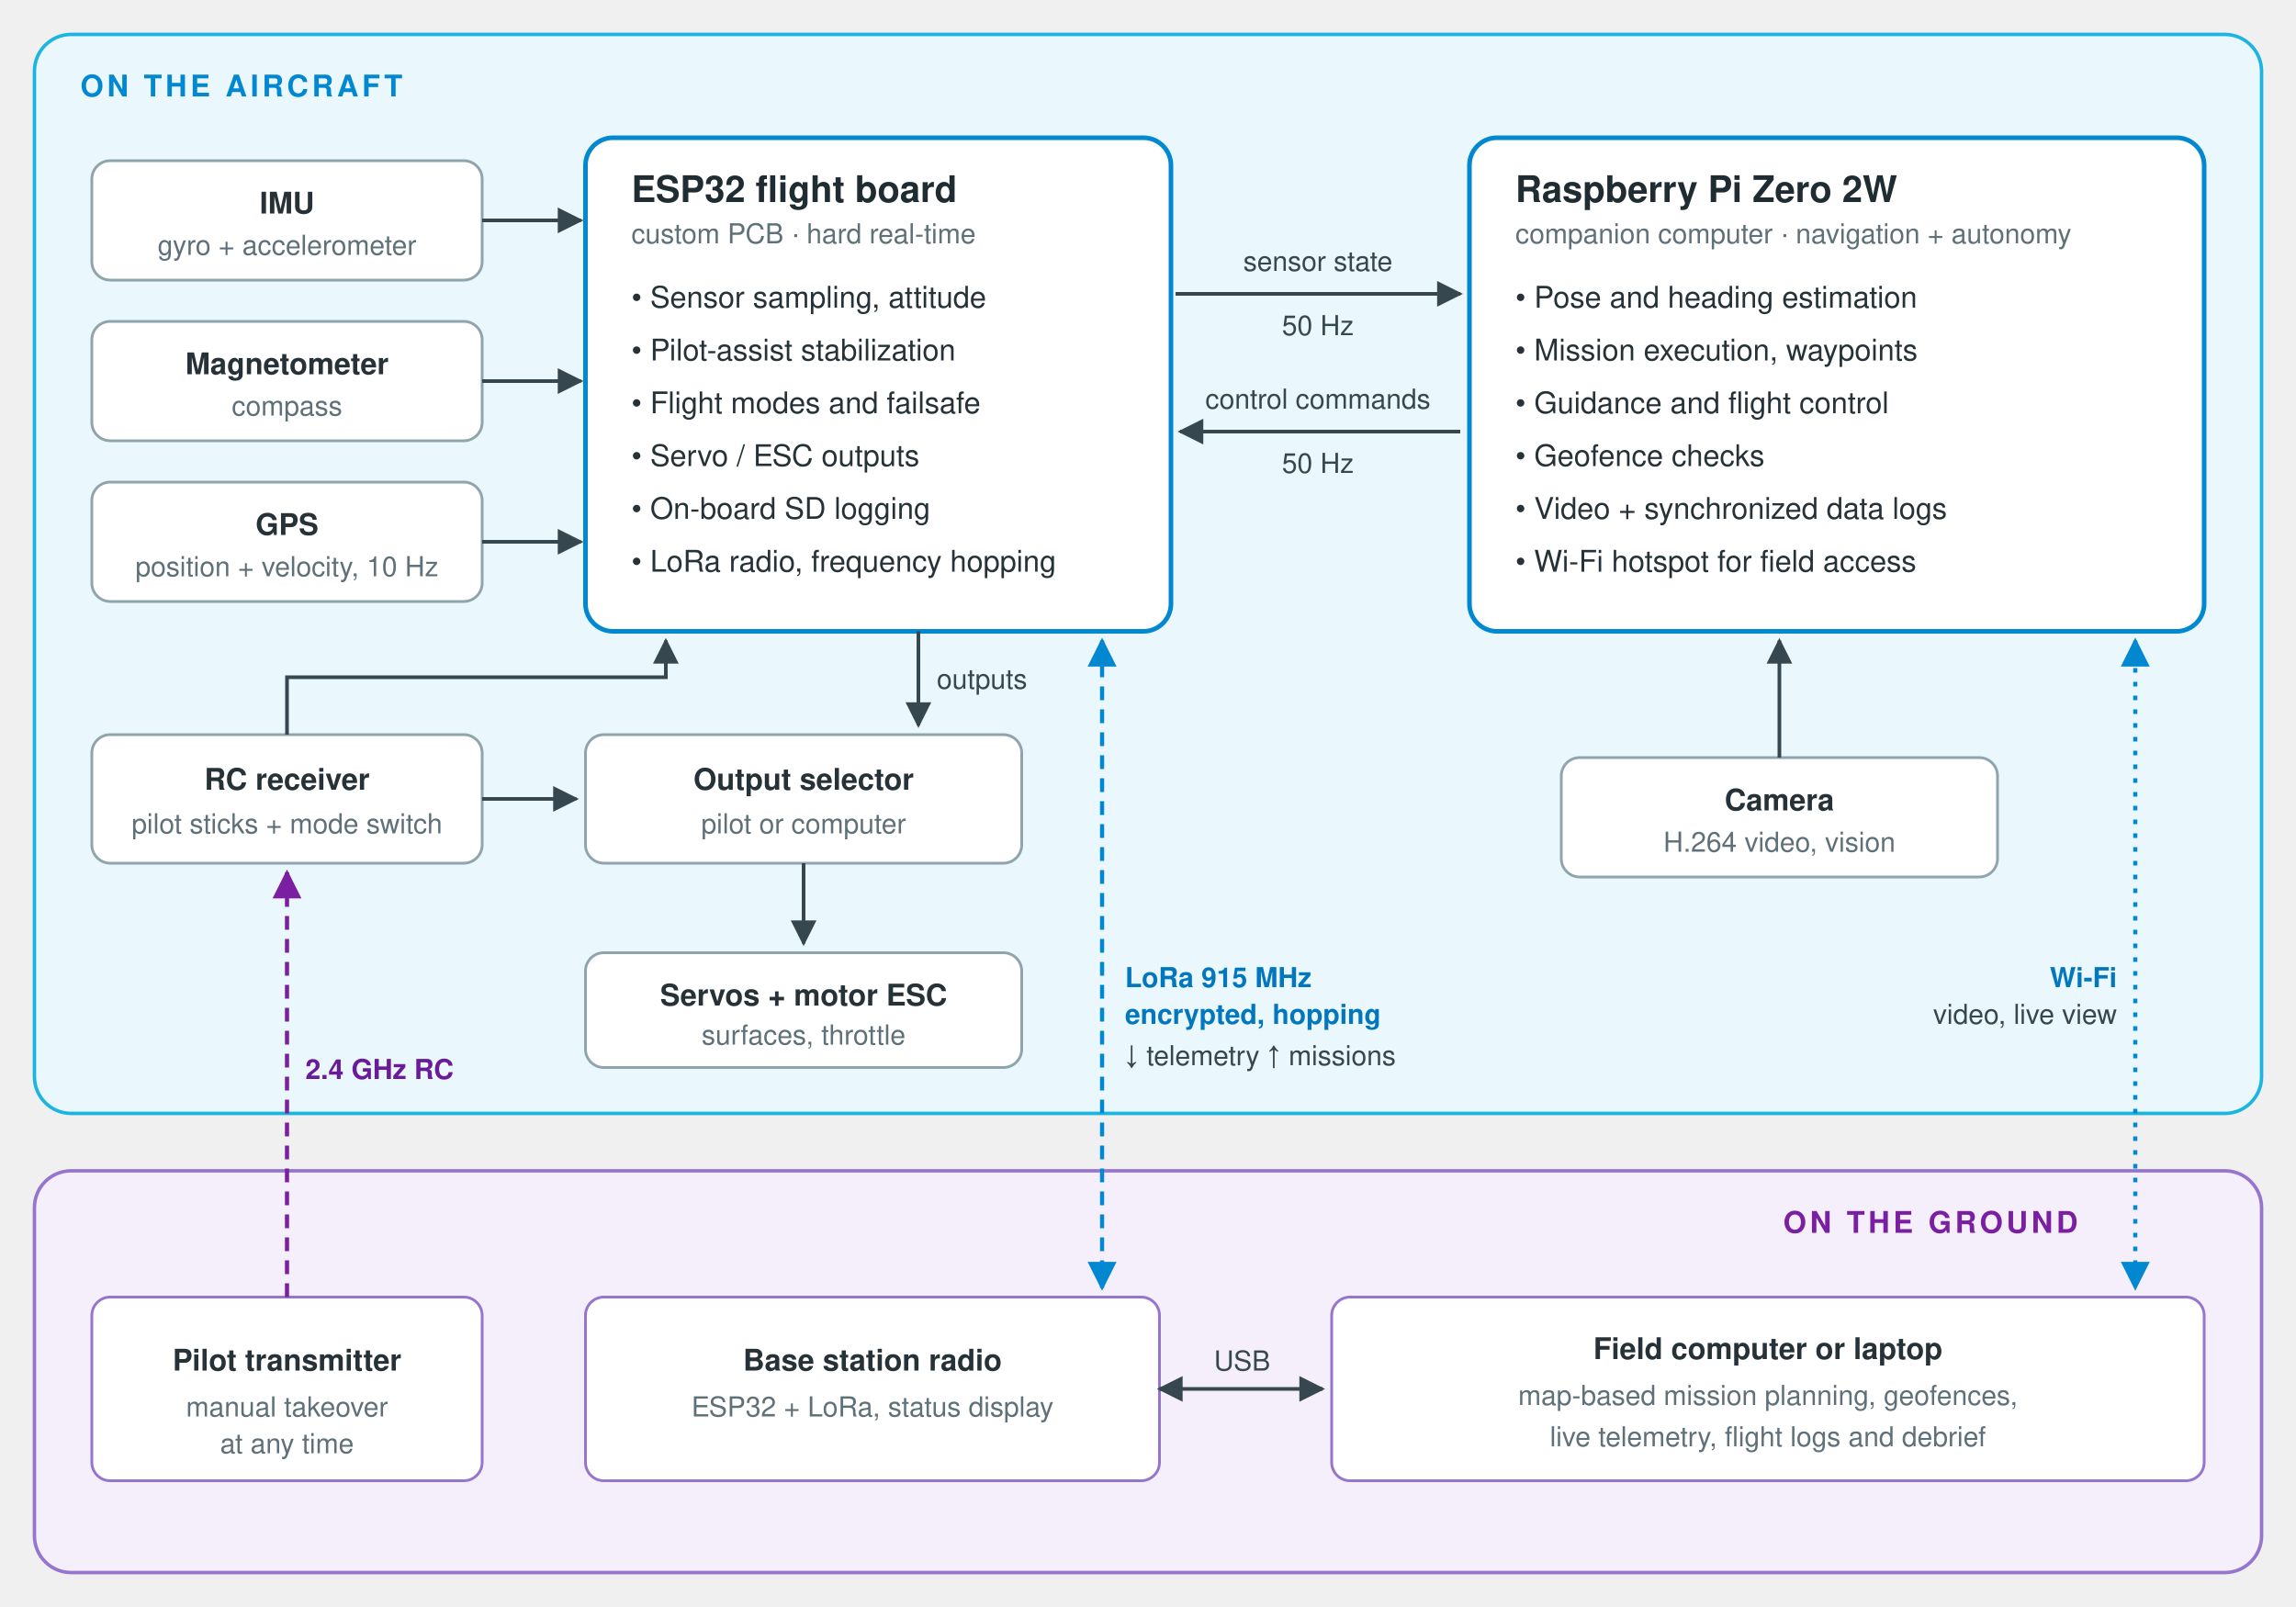
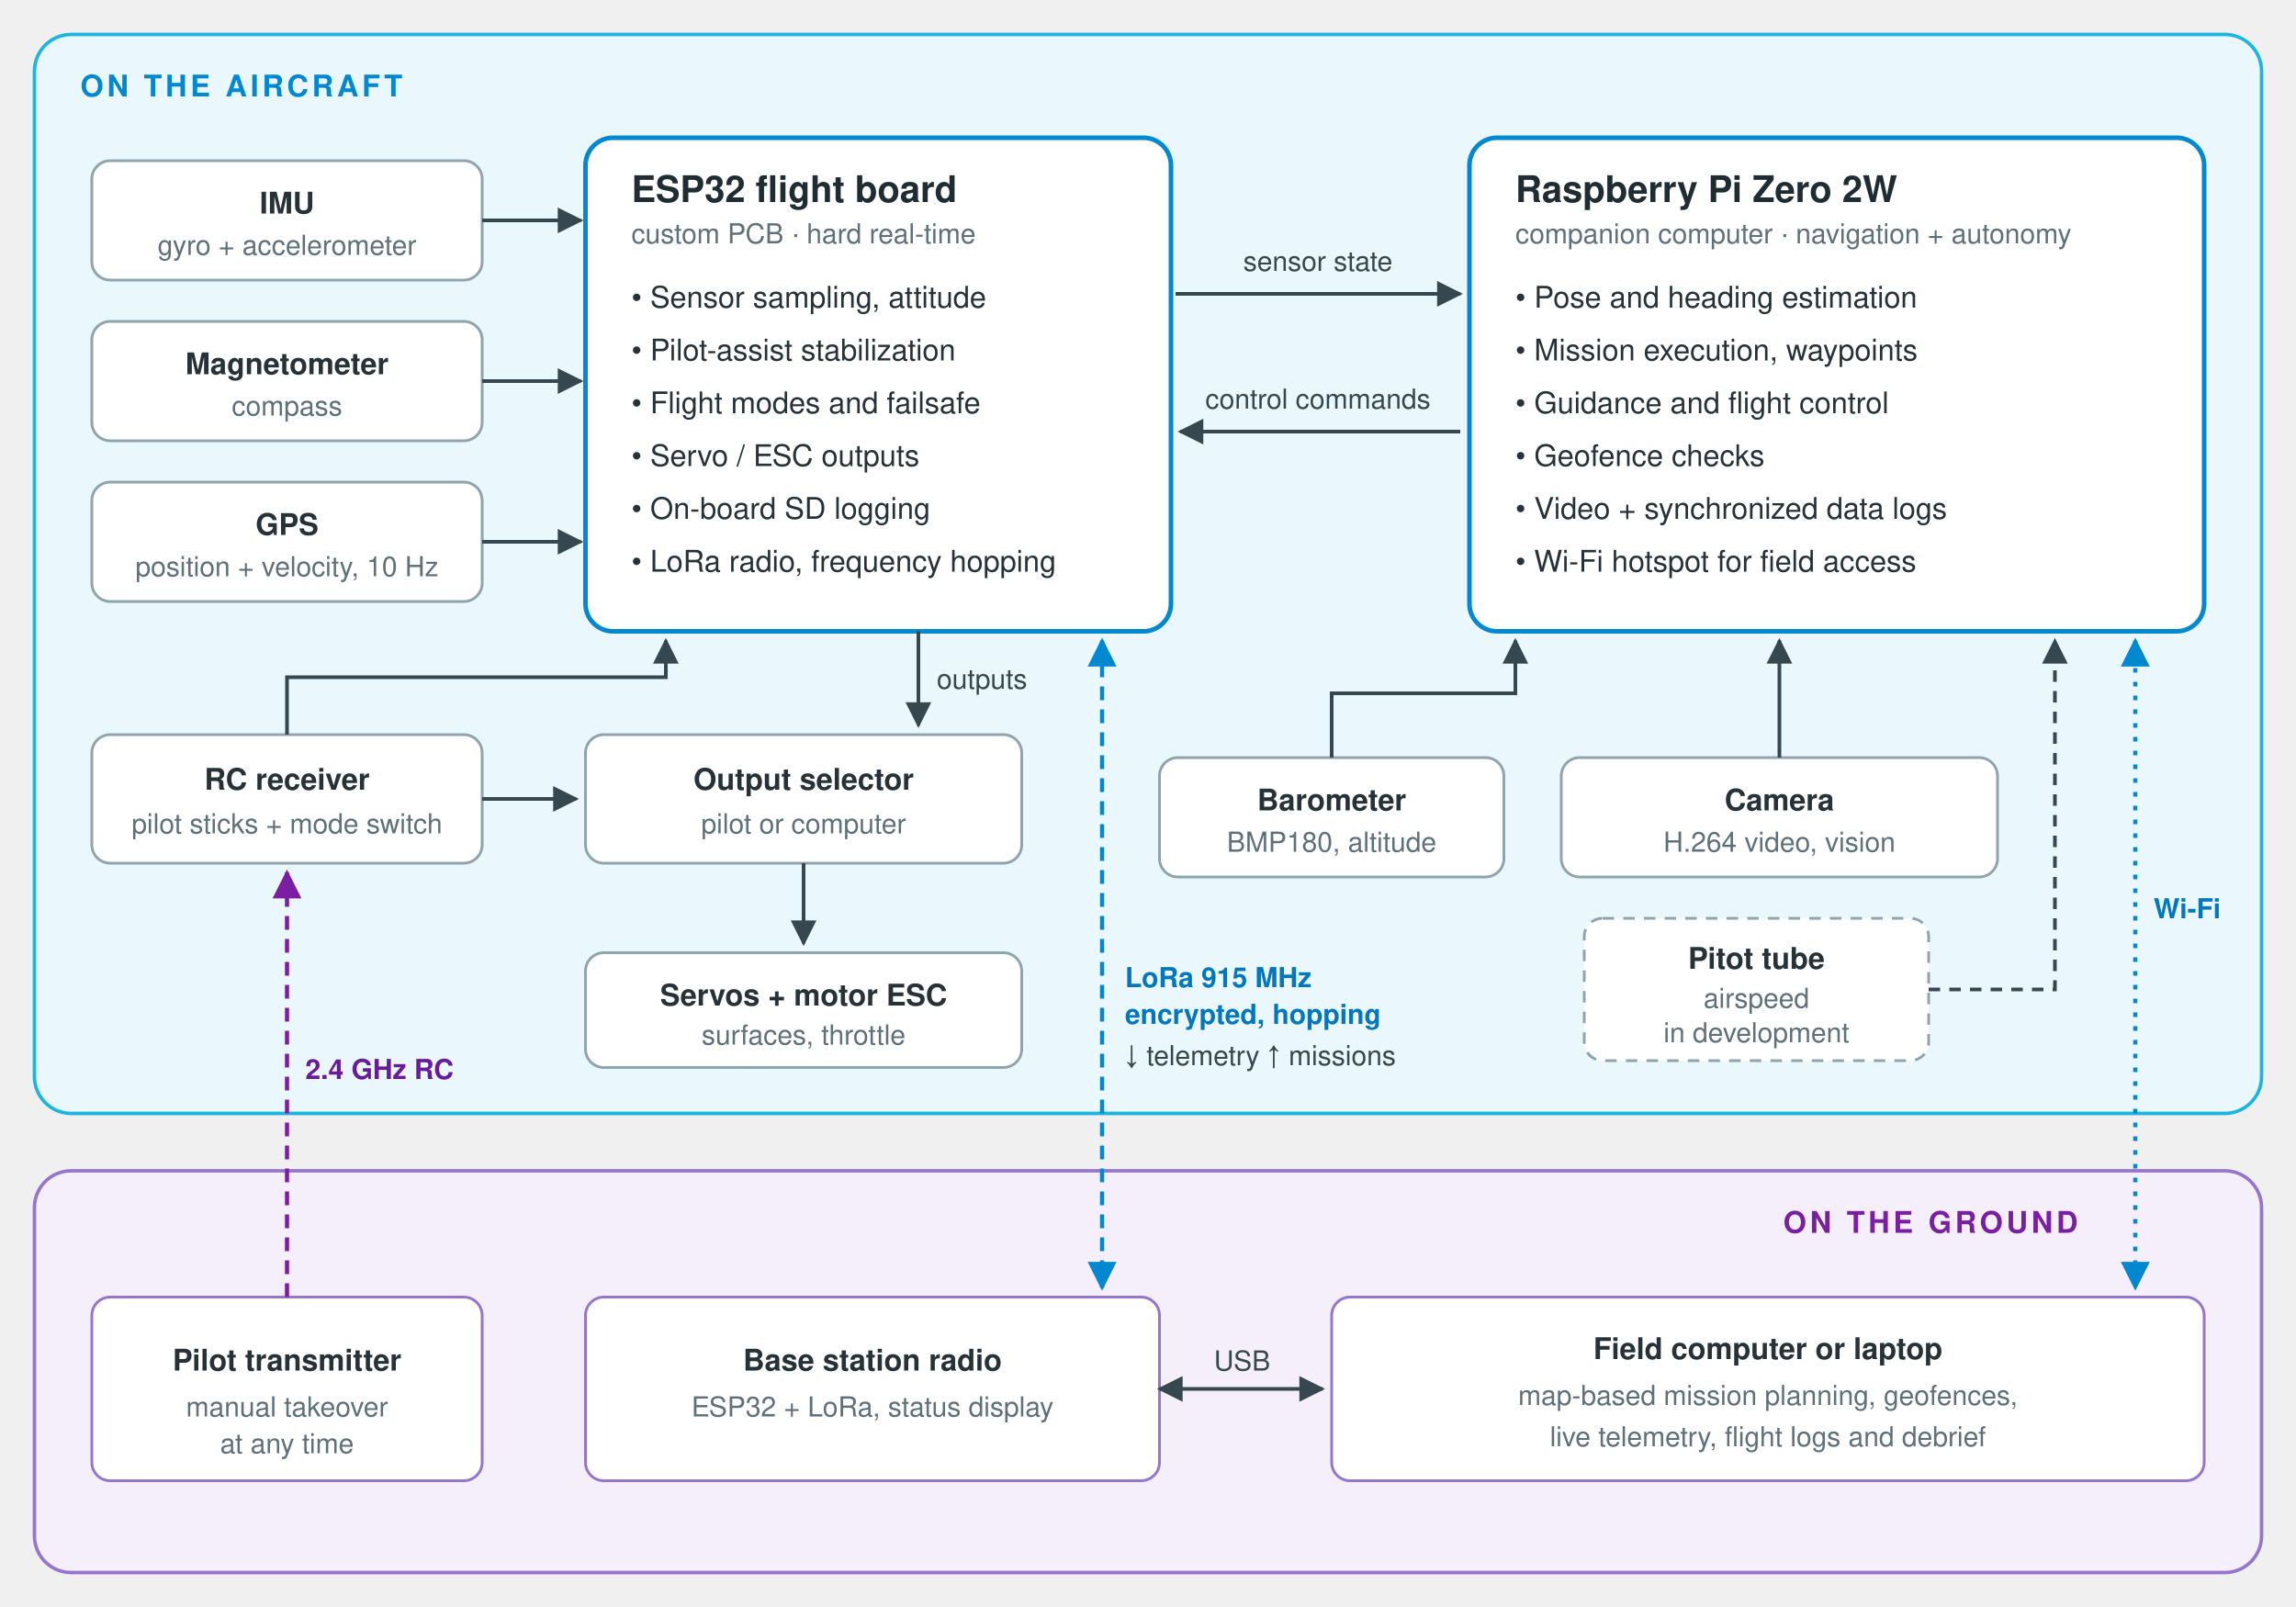
<svg xmlns="http://www.w3.org/2000/svg" viewBox="0 0 1000 700" width="1000" height="700" font-family="Segoe UI, Helvetica, Arial, sans-serif">
  <defs>
    <marker id="arr" viewBox="0 0 10 10" refX="9" refY="5" markerWidth="7" markerHeight="7" orient="auto-start-reverse">
      <path d="M0,0 L10,5 L0,10 z" fill="#37474F" />
    </marker>
    <marker id="arrB" viewBox="0 0 10 10" refX="9" refY="5" markerWidth="7" markerHeight="7" orient="auto-start-reverse">
      <path d="M0,0 L10,5 L0,10 z" fill="#0288D1" />
    </marker>
    <marker id="arrP" viewBox="0 0 10 10" refX="9" refY="5" markerWidth="7" markerHeight="7" orient="auto-start-reverse">
      <path d="M0,0 L10,5 L0,10 z" fill="#7B1FA2" />
    </marker>
    <style>
      .zone-label { font-size: 13px; font-weight: 700; letter-spacing: 1.5px; }
      .title { font-size: 16px; font-weight: 700; fill: #1F2D33; }
      .sub { font-size: 12px; fill: #5F7079; }
      .item { font-size: 13px; fill: #263238; }
      .small { font-size: 13px; font-weight: 600; fill: #263238; }
      .link { font-size: 12px; fill: #37474F; }
      .linkB { font-size: 12px; fill: #0277BD; font-weight: 600; }
      .linkP { font-size: 12px; fill: #6A1B9A; font-weight: 600; }
      .box { fill: #FFFFFF; stroke: #90A4AE; stroke-width: 1.2; }
      .core { fill: #FFFFFF; stroke: #0288D1; stroke-width: 2; }
      .gbox { fill: #FFFFFF; stroke: #9575CD; stroke-width: 1.2; }
      .line { stroke: #37474F; stroke-width: 1.6; fill: none; }
    </style>
  </defs>
  <rect x="15" y="15" width="970" height="470" rx="16" fill="#EAF7FC" stroke="#1CB5E0" stroke-width="1.5" />
  <text x="35" y="42" class="zone-label" fill="#0288D1">ON THE AIRCRAFT</text>
  <rect x="40" y="70" width="170" height="52" rx="8" class="box" />
  <text x="125" y="93" text-anchor="middle" class="small">IMU</text>
  <text x="125" y="111" text-anchor="middle" class="sub">gyro + accelerometer</text>
  <rect x="40" y="140" width="170" height="52" rx="8" class="box" />
  <text x="125" y="163" text-anchor="middle" class="small">Magnetometer</text>
  <text x="125" y="181" text-anchor="middle" class="sub">compass</text>
  <rect x="40" y="210" width="170" height="52" rx="8" class="box" />
  <text x="125" y="233" text-anchor="middle" class="small">GPS</text>
  <text x="125" y="251" text-anchor="middle" class="sub">position + velocity, 10 Hz</text>
  <line x1="210" y1="96" x2="253" y2="96" class="line" marker-end="url(#arr)" />
  <line x1="210" y1="166" x2="253" y2="166" class="line" marker-end="url(#arr)" />
  <line x1="210" y1="236" x2="253" y2="236" class="line" marker-end="url(#arr)" />
  <rect x="255" y="60" width="255" height="215" rx="12" class="core" />
  <text x="275" y="88" class="title">ESP32 flight board</text>
  <text x="275" y="106" class="sub">custom PCB · hard real-time</text>
  <text x="275" y="134" class="item">• Sensor sampling, attitude</text>
  <text x="275" y="157" class="item">• Pilot-assist stabilization</text>
  <text x="275" y="180" class="item">• Flight modes and failsafe</text>
  <text x="275" y="203" class="item">• Servo / ESC outputs</text>
  <text x="275" y="226" class="item">• On-board SD logging</text>
  <text x="275" y="249" class="item">• LoRa radio, frequency hopping</text>
  <line x1="512" y1="128" x2="636" y2="128" class="line" marker-end="url(#arr)" />
  <line x1="636" y1="188" x2="514" y2="188" class="line" marker-end="url(#arr)" />
  <text x="574" y="118" text-anchor="middle" class="link">sensor state</text>
-   <text x="574" y="146" text-anchor="middle" class="link">50 Hz</text>
  <text x="574" y="178" text-anchor="middle" class="link">control commands</text>
-   <text x="574" y="206" text-anchor="middle" class="link">50 Hz</text>
  <rect x="640" y="60" width="320" height="215" rx="12" class="core" />
  <text x="660" y="88" class="title">Raspberry Pi Zero 2W</text>
  <text x="660" y="106" class="sub">companion computer · navigation + autonomy</text>
  <text x="660" y="134" class="item">• Pose and heading estimation</text>
  <text x="660" y="157" class="item">• Mission execution, waypoints</text>
  <text x="660" y="180" class="item">• Guidance and flight control</text>
  <text x="660" y="203" class="item">• Geofence checks</text>
  <text x="660" y="226" class="item">• Video + synchronized data logs</text>
  <text x="660" y="249" class="item">• Wi-Fi hotspot for field access</text>
+   <rect x="505" y="330" width="150" height="52" rx="8" class="box" />
+   <text x="580" y="353" text-anchor="middle" class="small">Barometer</text>
+   <text x="580" y="371" text-anchor="middle" class="sub">BMP180, altitude</text>
+   <polyline points="580,330 580,302 660,302 660,279" class="line" marker-end="url(#arr)" />
+   <rect x="690" y="400" width="150" height="62" rx="8" fill="#FFFFFF" stroke="#90A4AE" stroke-width="1.2" stroke-dasharray="5 4" />
+   <text x="765" y="422" text-anchor="middle" class="small">Pitot tube</text>
+   <text x="765" y="439" text-anchor="middle" class="sub">airspeed</text>
+   <text x="765" y="454" text-anchor="middle" class="sub">in development</text>
+   <polyline points="840,431 895,431 895,279" class="line" stroke-dasharray="5 4" marker-end="url(#arr)" />
  <rect x="680" y="330" width="190" height="52" rx="8" class="box" />
  <text x="775" y="353" text-anchor="middle" class="small">Camera</text>
  <text x="775" y="371" text-anchor="middle" class="sub">H.264 video, vision</text>
  <line x1="775" y1="330" x2="775" y2="279" class="line" marker-end="url(#arr)" />
  <rect x="40" y="320" width="170" height="56" rx="8" class="box" />
  <text x="125" y="344" text-anchor="middle" class="small">RC receiver</text>
  <text x="125" y="363" text-anchor="middle" class="sub">pilot sticks + mode switch</text>
  <rect x="255" y="320" width="190" height="56" rx="8" class="box" />
  <text x="350" y="344" text-anchor="middle" class="small">Output selector</text>
  <text x="350" y="363" text-anchor="middle" class="sub">pilot or computer</text>
  <rect x="255" y="415" width="190" height="50" rx="8" class="box" />
  <text x="350" y="438" text-anchor="middle" class="small">Servos + motor ESC</text>
  <text x="350" y="455" text-anchor="middle" class="sub">surfaces, throttle</text>
  <line x1="210" y1="348" x2="251" y2="348" class="line" marker-end="url(#arr)" />
  <polyline points="125,320 125,295 290,295 290,279" class="line" marker-end="url(#arr)" />
  <line x1="400" y1="275" x2="400" y2="316" class="line" marker-end="url(#arr)" />
  <text x="408" y="300" class="link">outputs</text>
  <line x1="350" y1="376" x2="350" y2="411" class="line" marker-end="url(#arr)" />
  <rect x="15" y="510" width="970" height="175" rx="16" fill="#F4EFFA" stroke="#9575CD" stroke-width="1.5" />
  <text x="905" y="537" text-anchor="end" class="zone-label" fill="#7B1FA2">ON THE GROUND</text>
  <rect x="40" y="565" width="170" height="80" rx="8" class="gbox" />
  <text x="125" y="597" text-anchor="middle" class="small">Pilot transmitter</text>
  <text x="125" y="617" text-anchor="middle" class="sub">manual takeover</text>
  <text x="125" y="633" text-anchor="middle" class="sub">at any time</text>
  <rect x="255" y="565" width="250" height="80" rx="8" class="gbox" />
  <text x="380" y="597" text-anchor="middle" class="small">Base station radio</text>
  <text x="380" y="617" text-anchor="middle" class="sub">ESP32 + LoRa, status display</text>
  <rect x="580" y="565" width="380" height="80" rx="8" class="gbox" />
  <text x="770" y="592" text-anchor="middle" class="small">Field computer or laptop</text>
  <text x="770" y="612" text-anchor="middle" class="sub">map-based mission planning, geofences,</text>
  <text x="770" y="630" text-anchor="middle" class="sub">live telemetry, flight logs and debrief</text>
  <line x1="505" y1="605" x2="576" y2="605" class="line" marker-start="url(#arr)" marker-end="url(#arr)" />
  <text x="541" y="597" text-anchor="middle" class="link">USB</text>
  <line x1="125" y1="565" x2="125" y2="380" stroke="#7B1FA2" stroke-width="1.8" stroke-dasharray="6 4" marker-end="url(#arrP)" />
  <text x="133" y="470" class="linkP">2.4 GHz RC</text>
  <line x1="480" y1="279" x2="480" y2="561" stroke="#0288D1" stroke-width="1.8" stroke-dasharray="6 4" marker-start="url(#arrB)" marker-end="url(#arrB)" />
  <text x="490" y="430" class="linkB">LoRa 915 MHz</text>
  <text x="490" y="446" class="linkB">encrypted, hopping</text>
  <text x="490" y="464" class="link">↓ telemetry  ↑ missions</text>
  <line x1="930" y1="279" x2="930" y2="561" stroke="#0288D1" stroke-width="1.8" stroke-dasharray="2 4" marker-start="url(#arrB)" marker-end="url(#arrB)" />
-   <text x="922" y="430" text-anchor="end" class="linkB">Wi-Fi</text>
-   <text x="922" y="446" text-anchor="end" class="link">video, live view</text>
+   <text x="938" y="400" class="linkB">Wi-Fi</text>
</svg>
